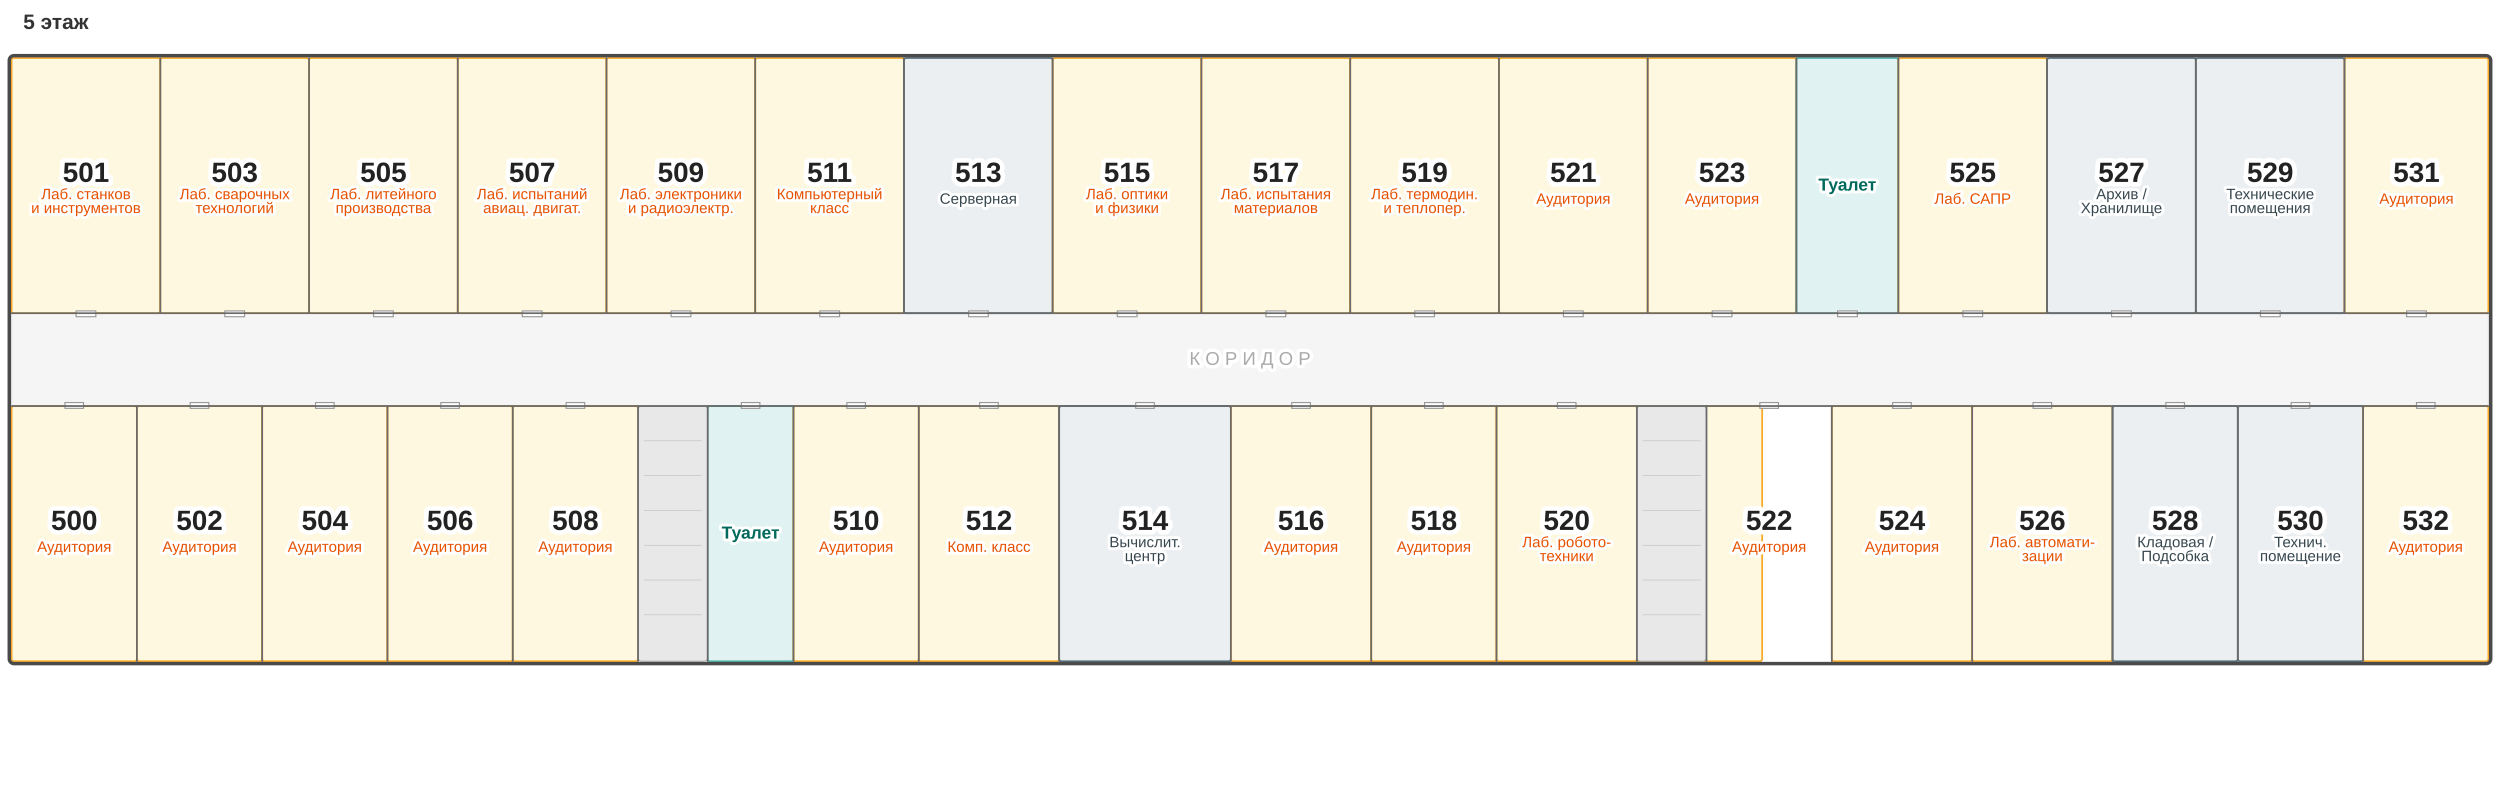
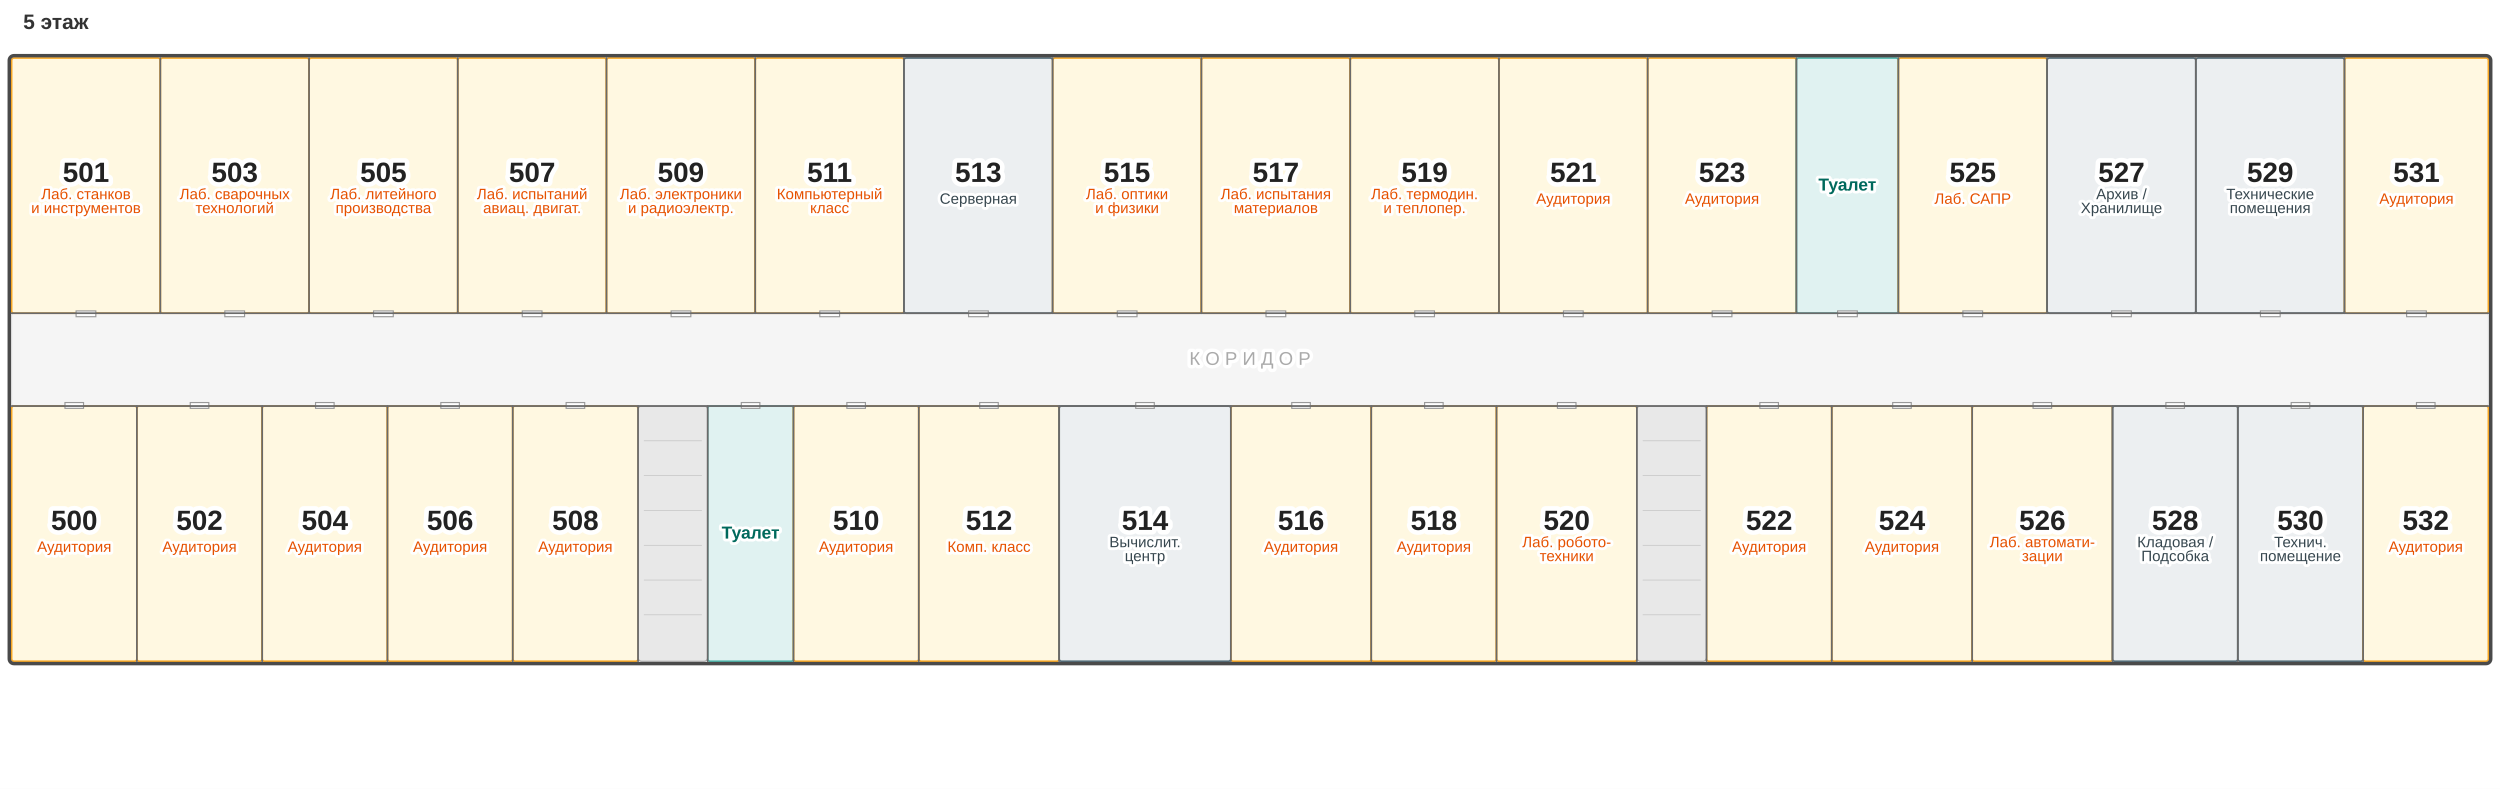
<svg xmlns="http://www.w3.org/2000/svg" viewBox="0 0 2155 680" preserveAspectRatio="xMidYMid meet">
  <defs>
    <style>
  .wall{fill:none;stroke:#4a4a4a;stroke-width:3;stroke-linecap:round}
  .inner-wall{fill:none;stroke:#6a6a6a;stroke-width:1.5;stroke-linecap:round}
  .room{fill:#F5F5F5;stroke:#BDBDBD;stroke-width:1;cursor:pointer;transition:fill .2s}
  .room:hover{fill:#EEEEEE}
  .room.active{fill:#E0E0E0;stroke:#757575;stroke-width:2}
  .corridor{fill:#f5f5f5;stroke:#ddd;stroke-width:1}
  .stairs{fill:#e8e8e8;stroke:#aaa;stroke-width:1}
  .toilet{fill:#E0F2F1;stroke:#4DB6AC;stroke-width:1.5;cursor:pointer;transition:fill .2s}
  .toilet:hover{fill:#B2DFDB}
  .toilet.active{fill:#80CBC4;stroke:#00897B;stroke-width:2}
  .special{fill:#FCE4EC;stroke:#F48FB1;stroke-width:1.5;cursor:pointer;transition:fill .2s}
  .special:hover{fill:#F8BBD0}
  .special.active{fill:#F48FB1;stroke:#C2185B;stroke-width:2}
  .service{fill:#fff3e0;stroke:#ffb74d;stroke-width:1}
  .label{font-family:'Segoe UI',Arial,sans-serif;font-size:15px;fill:#333;text-anchor:middle;dominant-baseline:middle;pointer-events:none;paint-order:stroke;stroke:white;stroke-width:6px;stroke-linejoin:round}
  .room-num{font-family:'Segoe UI',Arial,sans-serif;font-size:24px;fill:#222;text-anchor:middle;dominant-baseline:middle;pointer-events:none;font-weight:800;paint-order:stroke;stroke:white;stroke-width:8px;stroke-linejoin:round}
  .dept-label{font-family:'Segoe UI',Arial,sans-serif;font-size:13px;fill:#444;text-anchor:middle;dominant-baseline:middle;pointer-events:none;paint-order:stroke;stroke:white;stroke-width:5px;stroke-linejoin:round}
  .floor-label{font-family:'Segoe UI',Arial,sans-serif;font-size:18px;fill:#333;font-weight:800}
  .door{fill:#fff;stroke:#999;stroke-width:1}
  .atif-color{fill:#E3F2FD;stroke:#1565C0;stroke-width:1.5;cursor:pointer;transition:fill .2s}
  .atif-color:hover{fill:#BBDEFB}
  .atif-color.active{fill:#90CAF9;stroke:#1565C0;stroke-width:2}
  .itsu-color{fill:#E8F5E9;stroke:#2E7D32;stroke-width:1.5;cursor:pointer;transition:fill .2s}
  .itsu-color:hover{fill:#C8E6C9}
  .itsu-color.active{fill:#A5D6A7;stroke:#2E7D32;stroke-width:2}
  .ino-color{fill:#F3E5F5;stroke:#6A1B9A;stroke-width:1.5;cursor:pointer;transition:fill .2s}
  .ino-color:hover{fill:#E1BEE7}
  .ino-color.active{fill:#CE93D8;stroke:#6A1B9A;stroke-width:2}
  .lab-color{fill:#FFF8E1;stroke:#F9A825;stroke-width:1.5;cursor:pointer;transition:fill .2s}
  .lab-color:hover{fill:#FFECB3}
  .lab-color.active{fill:#FFD54F;stroke:#F9A825;stroke-width:2}
  .tech-color{fill:#ECEFF1;stroke:#546E7A;stroke-width:1.5;cursor:pointer;transition:fill .2s}
  .tech-color:hover{fill:#CFD8DC}
  .tech-color.active{fill:#B0BEC5;stroke:#546E7A;stroke-width:2}
  
    </style>
  </defs>
  <rect width="2155" height="680" fill="white" />
  <text x="20" y="25" class="floor-label">5 этаж</text>
  <rect x="10" y="270" width="2135" height="80" class="corridor" rx="2" />
  <text x="1077.5" y="310" class="label" style="font-size:16px;fill:#aaa">К О Р И Д О Р</text>
  <rect x="10.0" y="50" width="128.2" height="220" class="room lab-color" data-room="501" data-type="lab" rx="2" />
  <text x="74.1" y="150" class="room-num">501</text>
  <text x="74.1" y="168" class="dept-label" style="fill:#E65100;font-size:13px">Лаб. станков</text>
  <text x="74.1" y="180" class="dept-label" style="fill:#E65100;font-size:13px">и инструментов</text>
  <rect x="65.6" y="268" width="17.0" height="5" class="door" />
  <rect x="138.2" y="50" width="128.2" height="220" class="room lab-color" data-room="503" data-type="lab" rx="2" />
  <text x="202.3" y="150" class="room-num">503</text>
  <text x="202.3" y="168" class="dept-label" style="fill:#E65100;font-size:13px">Лаб. сварочных</text>
  <text x="202.3" y="180" class="dept-label" style="fill:#E65100;font-size:13px">технологий</text>
  <rect x="193.8" y="268" width="17.0" height="5" class="door" />
  <rect x="266.4" y="50" width="128.2" height="220" class="room lab-color" data-room="505" data-type="lab" rx="2" />
  <text x="330.5" y="150" class="room-num">505</text>
  <text x="330.5" y="168" class="dept-label" style="fill:#E65100;font-size:13px">Лаб. литейного</text>
  <text x="330.5" y="180" class="dept-label" style="fill:#E65100;font-size:13px">производства</text>
  <rect x="322.0" y="268" width="17.0" height="5" class="door" />
  <rect x="394.6" y="50" width="128.2" height="220" class="room lab-color" data-room="507" data-type="lab" rx="2" />
  <text x="458.7" y="150" class="room-num">507</text>
  <text x="458.7" y="168" class="dept-label" style="fill:#E65100;font-size:13px">Лаб. испытаний</text>
  <text x="458.7" y="180" class="dept-label" style="fill:#E65100;font-size:13px">авиац. двигат.</text>
  <rect x="450.2" y="268" width="17.0" height="5" class="door" />
  <rect x="522.8" y="50" width="128.2" height="220" class="room lab-color" data-room="509" data-type="lab" rx="2" />
  <text x="586.9" y="150" class="room-num">509</text>
  <text x="586.9" y="168" class="dept-label" style="fill:#E65100;font-size:13px">Лаб. электроники</text>
  <text x="586.9" y="180" class="dept-label" style="fill:#E65100;font-size:13px">и радиоэлектр.</text>
  <rect x="578.5" y="268" width="17.0" height="5" class="door" />
  <rect x="651.0" y="50" width="128.2" height="220" class="room lab-color" data-room="511" data-type="lab" rx="2" />
  <text x="715.1" y="150" class="room-num">511</text>
  <text x="715.1" y="168" class="dept-label" style="fill:#E65100;font-size:13px">Компьютерный</text>
  <text x="715.1" y="180" class="dept-label" style="fill:#E65100;font-size:13px">класс</text>
  <rect x="706.7" y="268" width="17.0" height="5" class="door" />
  <rect x="779.2" y="50" width="128.2" height="220" class="room tech-color" data-room="513" data-type="tech" rx="2" />
  <text x="843.3" y="150" class="room-num">513</text>
  <text x="843.3" y="172" class="dept-label" style="fill:#37474F;font-size:13px">Серверная</text>
  <rect x="834.9" y="268" width="17.0" height="5" class="door" />
  <rect x="907.4" y="50" width="128.2" height="220" class="room lab-color" data-room="515" data-type="lab" rx="2" />
  <text x="971.5" y="150" class="room-num">515</text>
  <text x="971.5" y="168" class="dept-label" style="fill:#E65100;font-size:13px">Лаб. оптики</text>
  <text x="971.5" y="180" class="dept-label" style="fill:#E65100;font-size:13px">и физики</text>
  <rect x="963.1" y="268" width="17.0" height="5" class="door" />
  <rect x="1035.6" y="50" width="128.2" height="220" class="room lab-color" data-room="517" data-type="lab" rx="2" />
  <text x="1099.8" y="150" class="room-num">517</text>
  <text x="1099.8" y="168" class="dept-label" style="fill:#E65100;font-size:13px">Лаб. испытания</text>
  <text x="1099.8" y="180" class="dept-label" style="fill:#E65100;font-size:13px">материалов</text>
  <rect x="1091.3" y="268" width="17.0" height="5" class="door" />
  <rect x="1163.9" y="50" width="128.2" height="220" class="room lab-color" data-room="519" data-type="lab" rx="2" />
  <text x="1228.0" y="150" class="room-num">519</text>
  <text x="1228.0" y="168" class="dept-label" style="fill:#E65100;font-size:13px">Лаб. термодин.</text>
  <text x="1228.0" y="180" class="dept-label" style="fill:#E65100;font-size:13px">и теплопер.</text>
  <rect x="1219.5" y="268" width="17.0" height="5" class="door" />
  <rect x="1292.1" y="50" width="128.2" height="220" class="room lab-color" data-room="521" data-type="lab" rx="2" />
  <text x="1356.2" y="150" class="room-num">521</text>
  <text x="1356.2" y="172" class="dept-label" style="fill:#E65100;font-size:13px">Аудитория</text>
  <rect x="1347.7" y="268" width="17.0" height="5" class="door" />
  <rect x="1420.3" y="50" width="128.2" height="220" class="room lab-color" data-room="523" data-type="lab" rx="2" />
  <text x="1484.4" y="150" class="room-num">523</text>
  <text x="1484.4" y="172" class="dept-label" style="fill:#E65100;font-size:13px">Аудитория</text>
  <rect x="1475.9" y="268" width="17.0" height="5" class="door" />
  <rect x="1548.5" y="50" width="87.9" height="220" class="toilet" data-type="toilet" rx="2" />
  <text x="1592.4" y="160" class="dept-label" style="fill:#00695C;font-size:15px;font-weight:600">Туалет</text>
  <rect x="1584.0" y="268" width="17.0" height="5" class="door" />
  <rect x="1636.4" y="50" width="128.2" height="220" class="room lab-color" data-room="525" data-type="lab" rx="2" />
  <text x="1700.5" y="150" class="room-num">525</text>
  <text x="1700.5" y="172" class="dept-label" style="fill:#E65100;font-size:13px">Лаб. САПР</text>
  <rect x="1692.0" y="268" width="17.0" height="5" class="door" />
  <rect x="1764.6" y="50" width="128.2" height="220" class="room tech-color" data-room="527" data-type="tech" rx="2" />
  <text x="1828.7" y="150" class="room-num">527</text>
  <text x="1828.7" y="168" class="dept-label" style="fill:#37474F;font-size:13px">Архив /</text>
  <text x="1828.7" y="180" class="dept-label" style="fill:#37474F;font-size:13px">Хранилище</text>
  <rect x="1820.2" y="268" width="17.0" height="5" class="door" />
  <rect x="1892.8" y="50" width="128.2" height="220" class="room tech-color" data-room="529" data-type="tech" rx="2" />
  <text x="1956.9" y="150" class="room-num">529</text>
  <text x="1956.9" y="168" class="dept-label" style="fill:#37474F;font-size:13px">Технические</text>
  <text x="1956.9" y="180" class="dept-label" style="fill:#37474F;font-size:13px">помещения</text>
  <rect x="1948.5" y="268" width="17.0" height="5" class="door" />
  <rect x="2021.0" y="50" width="124.0" height="220" class="room lab-color" data-room="531" data-type="lab" rx="2" />
  <text x="2083.0" y="150" class="room-num">531</text>
  <text x="2083.0" y="172" class="dept-label" style="fill:#E65100;font-size:13px">Аудитория</text>
  <rect x="2074.5" y="268" width="17.0" height="5" class="door" />
  <rect x="10.0" y="350" width="108" height="220" class="room lab-color" data-room="500" data-type="lab" rx="2" />
  <text x="64.0" y="450" class="room-num">500</text>
  <text x="64.0" y="472" class="dept-label" style="fill:#E65100;font-size:13px">Аудитория</text>
  <rect x="56.0" y="347" width="16" height="5" class="door" />
  <rect x="118.0" y="350" width="108" height="220" class="room lab-color" data-room="502" data-type="lab" rx="2" />
  <text x="172.0" y="450" class="room-num">502</text>
  <text x="172.0" y="472" class="dept-label" style="fill:#E65100;font-size:13px">Аудитория</text>
  <rect x="164.0" y="347" width="16" height="5" class="door" />
  <rect x="226.0" y="350" width="108" height="220" class="room lab-color" data-room="504" data-type="lab" rx="2" />
  <text x="280.0" y="450" class="room-num">504</text>
  <text x="280.0" y="472" class="dept-label" style="fill:#E65100;font-size:13px">Аудитория</text>
  <rect x="272.0" y="347" width="16" height="5" class="door" />
  <rect x="334.0" y="350" width="108" height="220" class="room lab-color" data-room="506" data-type="lab" rx="2" />
  <text x="388.0" y="450" class="room-num">506</text>
  <text x="388.0" y="472" class="dept-label" style="fill:#E65100;font-size:13px">Аудитория</text>
  <rect x="380.0" y="347" width="16" height="5" class="door" />
  <rect x="442.0" y="350" width="108" height="220" class="room lab-color" data-room="508" data-type="lab" rx="2" />
  <text x="496.0" y="450" class="room-num">508</text>
  <text x="496.0" y="472" class="dept-label" style="fill:#E65100;font-size:13px">Аудитория</text>
  <rect x="488.0" y="347" width="16" height="5" class="door" />
  <rect x="610" y="350" width="74" height="220" class="toilet" data-type="toilet" rx="2" />
  <text x="647" y="460" class="dept-label" style="fill:#00695C;font-size:15px;font-weight:600">Туалет</text>
  <rect x="639" y="347" width="16" height="5" class="door" />
  <rect x="684" y="350" width="108" height="220" class="room lab-color" data-room="510" data-type="lab" rx="2" />
  <text x="738" y="450" class="room-num">510</text>
  <text x="738" y="472" class="dept-label" style="fill:#E65100;font-size:13px">Аудитория</text>
  <rect x="730" y="347" width="16" height="5" class="door" />
  <rect x="792" y="350" width="121" height="220" class="room lab-color" data-room="512" data-type="lab" rx="2" />
  <text x="852.5" y="450" class="room-num">512</text>
  <text x="852.5" y="472" class="dept-label" style="fill:#E65100;font-size:13px">Комп. класс</text>
  <rect x="844.5" y="347" width="16" height="5" class="door" />
  <rect x="913" y="350" width="148" height="220" class="room tech-color" data-room="514" data-type="tech" rx="2" />
  <text x="987" y="450" class="room-num">514</text>
  <text x="987" y="468" class="dept-label" style="fill:#37474F;font-size:13px">Вычислит.</text>
  <text x="987" y="480" class="dept-label" style="fill:#37474F;font-size:13px">центр</text>
  <rect x="979" y="347" width="16" height="5" class="door" />
  <rect x="1061" y="350" width="121" height="220" class="room lab-color" data-room="516" data-type="lab" rx="2" />
  <text x="1121.5" y="450" class="room-num">516</text>
  <text x="1121.5" y="472" class="dept-label" style="fill:#E65100;font-size:13px">Аудитория</text>
  <rect x="1113.5" y="347" width="16" height="5" class="door" />
  <rect x="1182" y="350" width="108" height="220" class="room lab-color" data-room="518" data-type="lab" rx="2" />
  <text x="1236" y="450" class="room-num">518</text>
  <text x="1236" y="472" class="dept-label" style="fill:#E65100;font-size:13px">Аудитория</text>
  <rect x="1228" y="347" width="16" height="5" class="door" />
  <rect x="1290" y="350" width="121" height="220" class="room lab-color" data-room="520" data-type="lab" rx="2" />
  <text x="1350.5" y="450" class="room-num">520</text>
  <text x="1350.5" y="468" class="dept-label" style="fill:#E65100;font-size:13px">Лаб. робото-</text>
  <text x="1350.5" y="480" class="dept-label" style="fill:#E65100;font-size:13px">техники</text>
  <rect x="1342.5" y="347" width="16" height="5" class="door" />
-   <rect x="1411" y="350" width="108" height="220" class="room lab-color" data-room="522" data-type="lab" rx="2" />
+   <rect x="1471" y="350" width="108" height="220" class="room lab-color" data-room="522" data-type="lab" rx="2" />
  <text x="1525.0" y="450" class="room-num">522</text>
  <text x="1525.0" y="472" class="dept-label" style="fill:#E65100;font-size:13px">Аудитория</text>
  <rect x="1517.0" y="347" width="16" height="5" class="door" />
  <rect x="1579.0" y="350" width="121" height="220" class="room lab-color" data-room="524" data-type="lab" rx="2" />
  <text x="1639.5" y="450" class="room-num">524</text>
  <text x="1639.5" y="472" class="dept-label" style="fill:#E65100;font-size:13px">Аудитория</text>
  <rect x="1631.5" y="347" width="16" height="5" class="door" />
  <rect x="1700.0" y="350" width="121" height="220" class="room lab-color" data-room="526" data-type="lab" rx="2" />
  <text x="1760.5" y="450" class="room-num">526</text>
  <text x="1760.5" y="468" class="dept-label" style="fill:#E65100;font-size:13px">Лаб. автомати-</text>
  <text x="1760.5" y="480" class="dept-label" style="fill:#E65100;font-size:13px">зации</text>
  <rect x="1752.5" y="347" width="16" height="5" class="door" />
  <rect x="1821.0" y="350" width="108" height="220" class="room tech-color" data-room="528" data-type="tech" rx="2" />
  <text x="1875.0" y="450" class="room-num">528</text>
  <text x="1875.0" y="468" class="dept-label" style="fill:#37474F;font-size:13px">Кладовая /</text>
  <text x="1875.0" y="480" class="dept-label" style="fill:#37474F;font-size:13px">Подсобка</text>
  <rect x="1867.0" y="347" width="16" height="5" class="door" />
  <rect x="1929.0" y="350" width="108" height="220" class="room tech-color" data-room="530" data-type="tech" rx="2" />
  <text x="1983.0" y="450" class="room-num">530</text>
  <text x="1983.0" y="468" class="dept-label" style="fill:#37474F;font-size:13px">Технич.</text>
  <text x="1983.0" y="480" class="dept-label" style="fill:#37474F;font-size:13px">помещение</text>
  <rect x="1975.0" y="347" width="16" height="5" class="door" />
  <rect x="2037.0" y="350" width="108" height="220" class="room lab-color" data-room="532" data-type="lab" rx="2" />
  <text x="2091.0" y="450" class="room-num">532</text>
  <text x="2091.0" y="472" class="dept-label" style="fill:#E65100;font-size:13px">Аудитория</text>
  <rect x="2083.0" y="347" width="16" height="5" class="door" />
  <rect x="550" y="350" width="60" height="220" class="stairs" data-type="stairs" rx="3" />
  <text x="580" y="460" class="label" style="font-size:14px;fill:#666;transform:rotate(-90deg);transform-origin:580px 460px;transform-box:view-box">Лестница</text>
  <line x1="555" y1="380" x2="605" y2="380" stroke="#bbb" stroke-width="0.5" />
  <line x1="555" y1="410" x2="605" y2="410" stroke="#bbb" stroke-width="0.5" />
  <line x1="555" y1="440" x2="605" y2="440" stroke="#bbb" stroke-width="0.5" />
  <line x1="555" y1="470" x2="605" y2="470" stroke="#bbb" stroke-width="0.5" />
  <line x1="555" y1="500" x2="605" y2="500" stroke="#bbb" stroke-width="0.5" />
  <line x1="555" y1="530" x2="605" y2="530" stroke="#bbb" stroke-width="0.5" />
  <rect x="1411" y="350" width="60" height="220" class="stairs" data-type="stairs" rx="3" />
  <text x="1441" y="460" class="label" style="font-size:14px;fill:#666;transform:rotate(-90deg);transform-origin:1441px 460px;transform-box:view-box">Лестница</text>
  <line x1="1416" y1="380" x2="1466" y2="380" stroke="#bbb" stroke-width="0.5" />
  <line x1="1416" y1="410" x2="1466" y2="410" stroke="#bbb" stroke-width="0.5" />
  <line x1="1416" y1="440" x2="1466" y2="440" stroke="#bbb" stroke-width="0.5" />
  <line x1="1416" y1="470" x2="1466" y2="470" stroke="#bbb" stroke-width="0.5" />
  <line x1="1416" y1="500" x2="1466" y2="500" stroke="#bbb" stroke-width="0.5" />
  <line x1="1416" y1="530" x2="1466" y2="530" stroke="#bbb" stroke-width="0.5" />
  <rect x="8" y="48" width="2139" height="524" class="wall" rx="4" />
  <line x1="10" y1="270" x2="2145" y2="270" class="inner-wall" />
  <line x1="10" y1="350" x2="2145" y2="350" class="inner-wall" />
  <line x1="138.2" y1="50" x2="138.2" y2="270" class="inner-wall" />
  <line x1="266.4" y1="50" x2="266.4" y2="270" class="inner-wall" />
  <line x1="394.6" y1="50" x2="394.6" y2="270" class="inner-wall" />
  <line x1="522.8" y1="50" x2="522.8" y2="270" class="inner-wall" />
  <line x1="651.0" y1="50" x2="651.0" y2="270" class="inner-wall" />
  <line x1="779.2" y1="50" x2="779.2" y2="270" class="inner-wall" />
  <line x1="907.4" y1="50" x2="907.4" y2="270" class="inner-wall" />
  <line x1="1035.6" y1="50" x2="1035.6" y2="270" class="inner-wall" />
  <line x1="1163.9" y1="50" x2="1163.9" y2="270" class="inner-wall" />
  <line x1="1292.1" y1="50" x2="1292.1" y2="270" class="inner-wall" />
  <line x1="1420.3" y1="50" x2="1420.3" y2="270" class="inner-wall" />
  <line x1="1548.5" y1="50" x2="1548.5" y2="270" class="inner-wall" />
  <line x1="1636.4" y1="50" x2="1636.4" y2="270" class="inner-wall" />
  <line x1="1764.6" y1="50" x2="1764.6" y2="270" class="inner-wall" />
  <line x1="1892.8" y1="50" x2="1892.8" y2="270" class="inner-wall" />
  <line x1="2021.0" y1="50" x2="2021.0" y2="270" class="inner-wall" />
  <line x1="118.0" y1="350" x2="118.0" y2="570" class="inner-wall" />
  <line x1="226.0" y1="350" x2="226.0" y2="570" class="inner-wall" />
  <line x1="334.0" y1="350" x2="334.0" y2="570" class="inner-wall" />
  <line x1="442.0" y1="350" x2="442.0" y2="570" class="inner-wall" />
  <line x1="610" y1="350" x2="610" y2="570" class="inner-wall" />
  <line x1="684" y1="350" x2="684" y2="570" class="inner-wall" />
  <line x1="792" y1="350" x2="792" y2="570" class="inner-wall" />
  <line x1="913" y1="350" x2="913" y2="570" class="inner-wall" />
  <line x1="1061" y1="350" x2="1061" y2="570" class="inner-wall" />
  <line x1="1182" y1="350" x2="1182" y2="570" class="inner-wall" />
  <line x1="1290" y1="350" x2="1290" y2="570" class="inner-wall" />
  <line x1="1411" y1="350" x2="1411" y2="570" class="inner-wall" />
  <line x1="1579.0" y1="350" x2="1579.0" y2="570" class="inner-wall" />
  <line x1="1700.0" y1="350" x2="1700.0" y2="570" class="inner-wall" />
  <line x1="1821.0" y1="350" x2="1821.0" y2="570" class="inner-wall" />
  <line x1="1929.0" y1="350" x2="1929.0" y2="570" class="inner-wall" />
  <line x1="2037.0" y1="350" x2="2037.0" y2="570" class="inner-wall" />
  <line x1="550" y1="350" x2="550" y2="570" class="inner-wall" />
  <line x1="1471" y1="350" x2="1471" y2="570" class="inner-wall" />
</svg>
